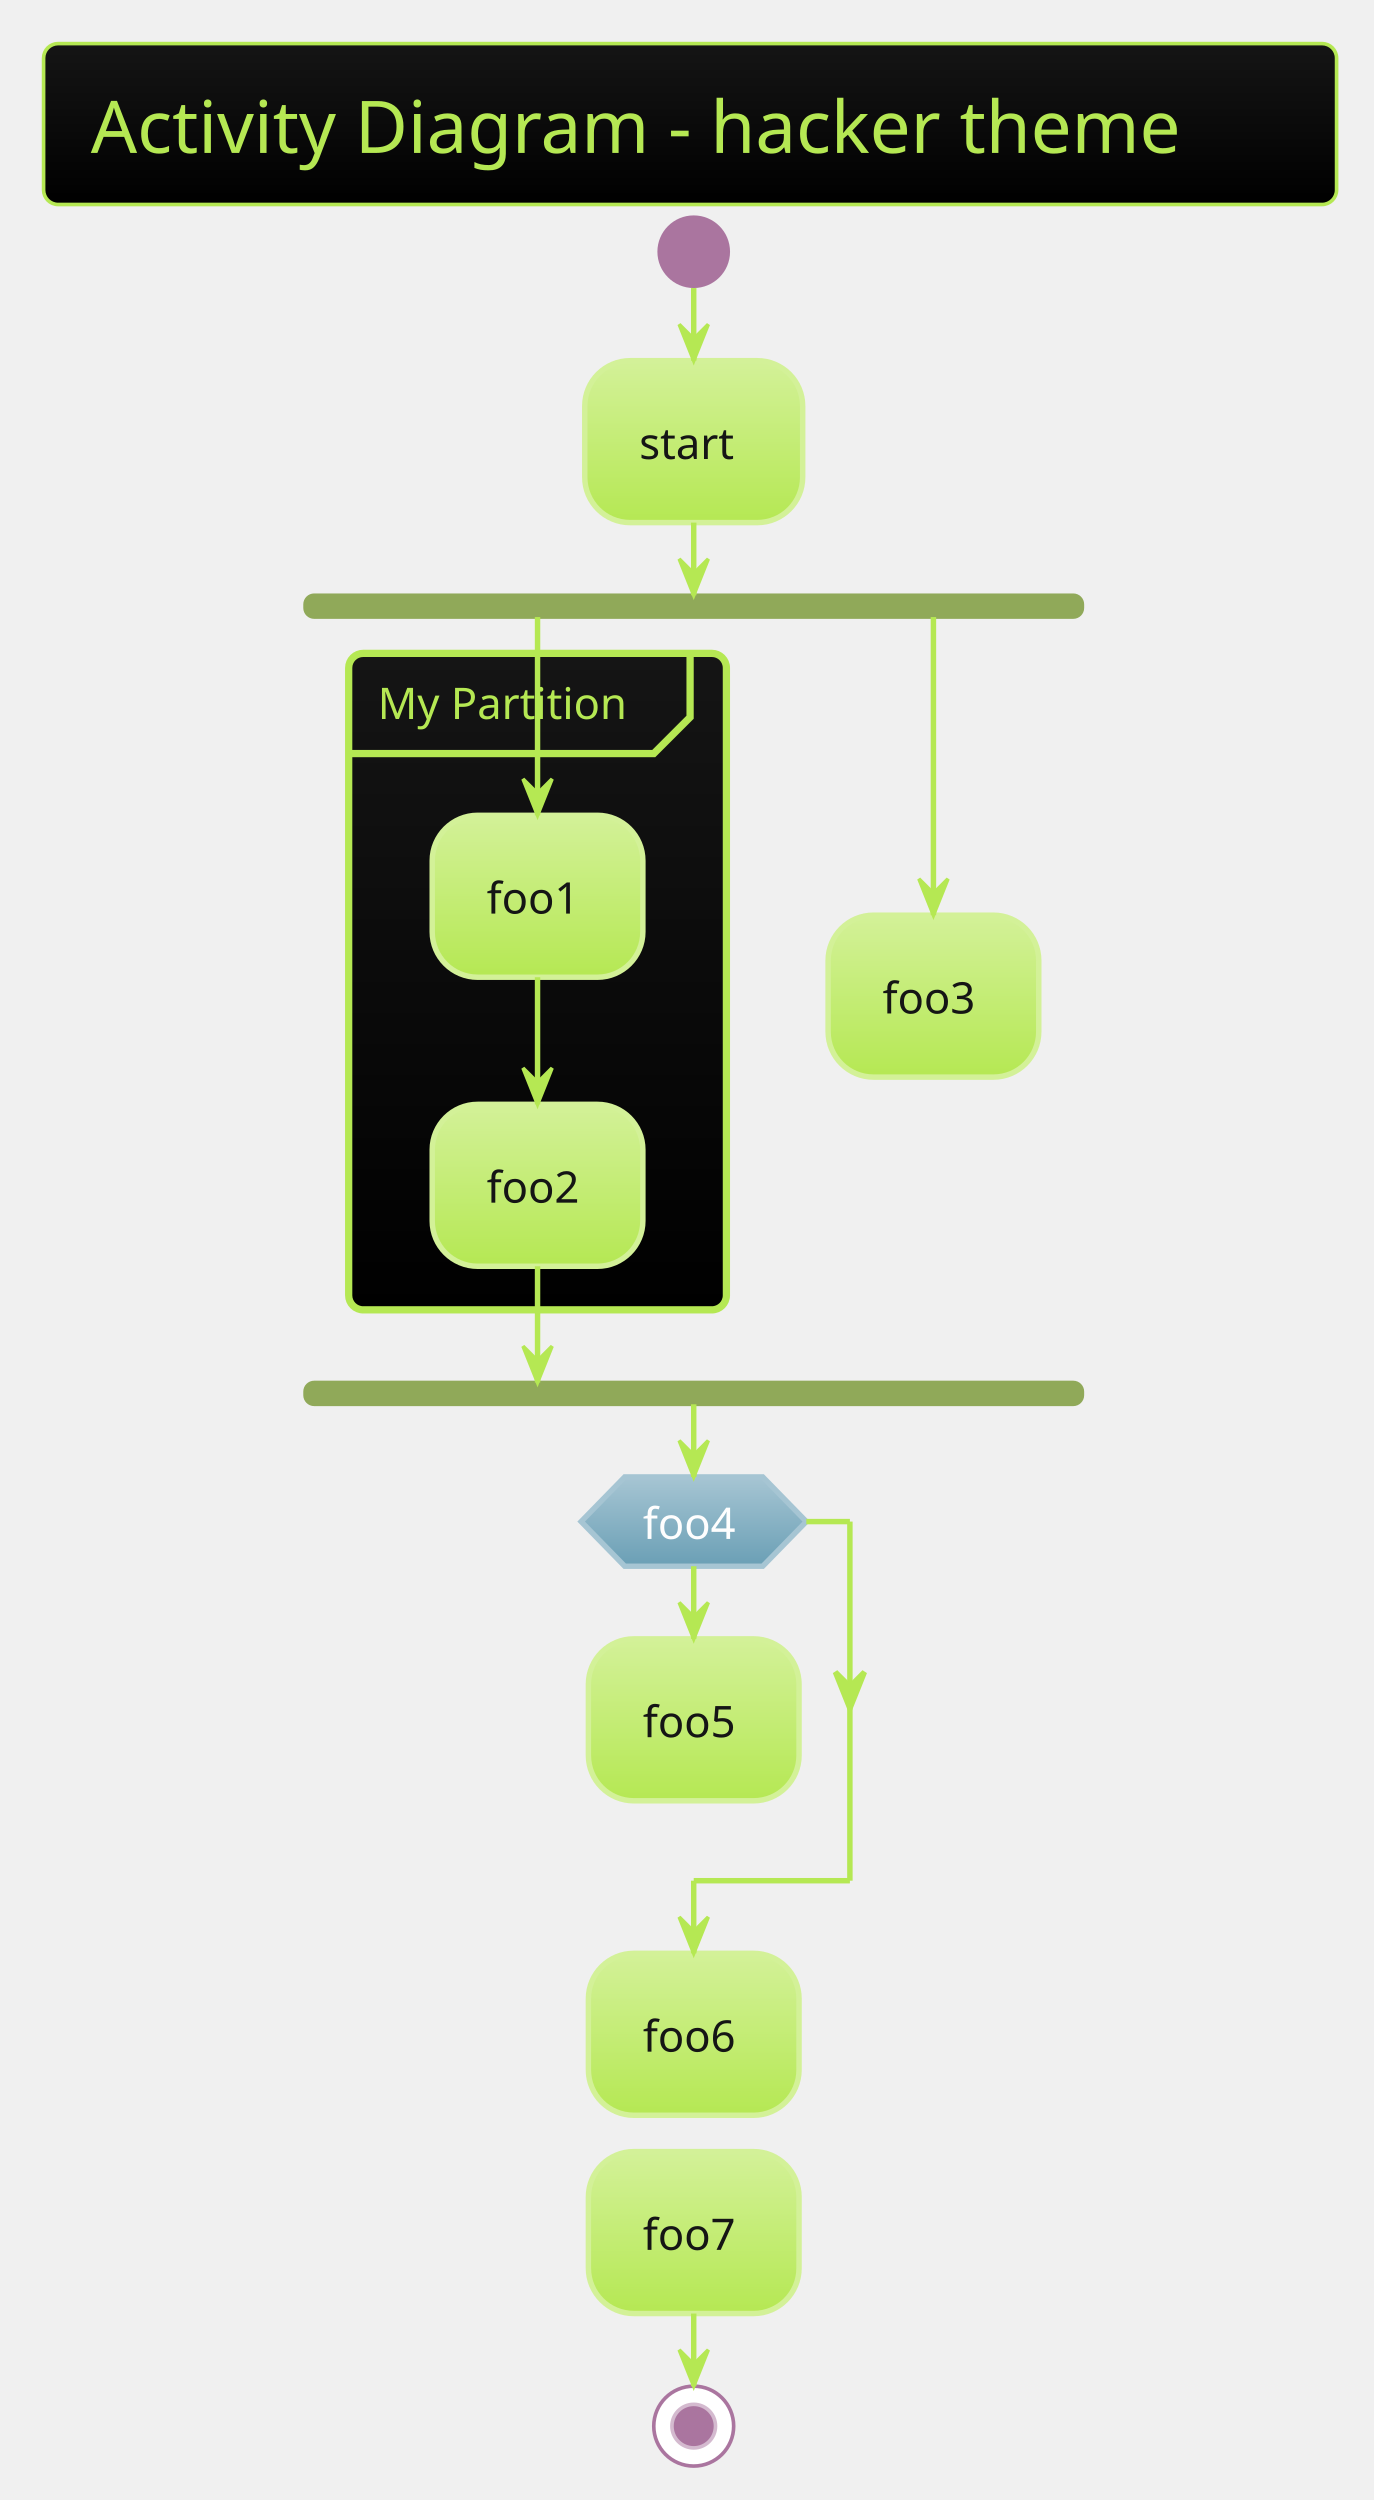
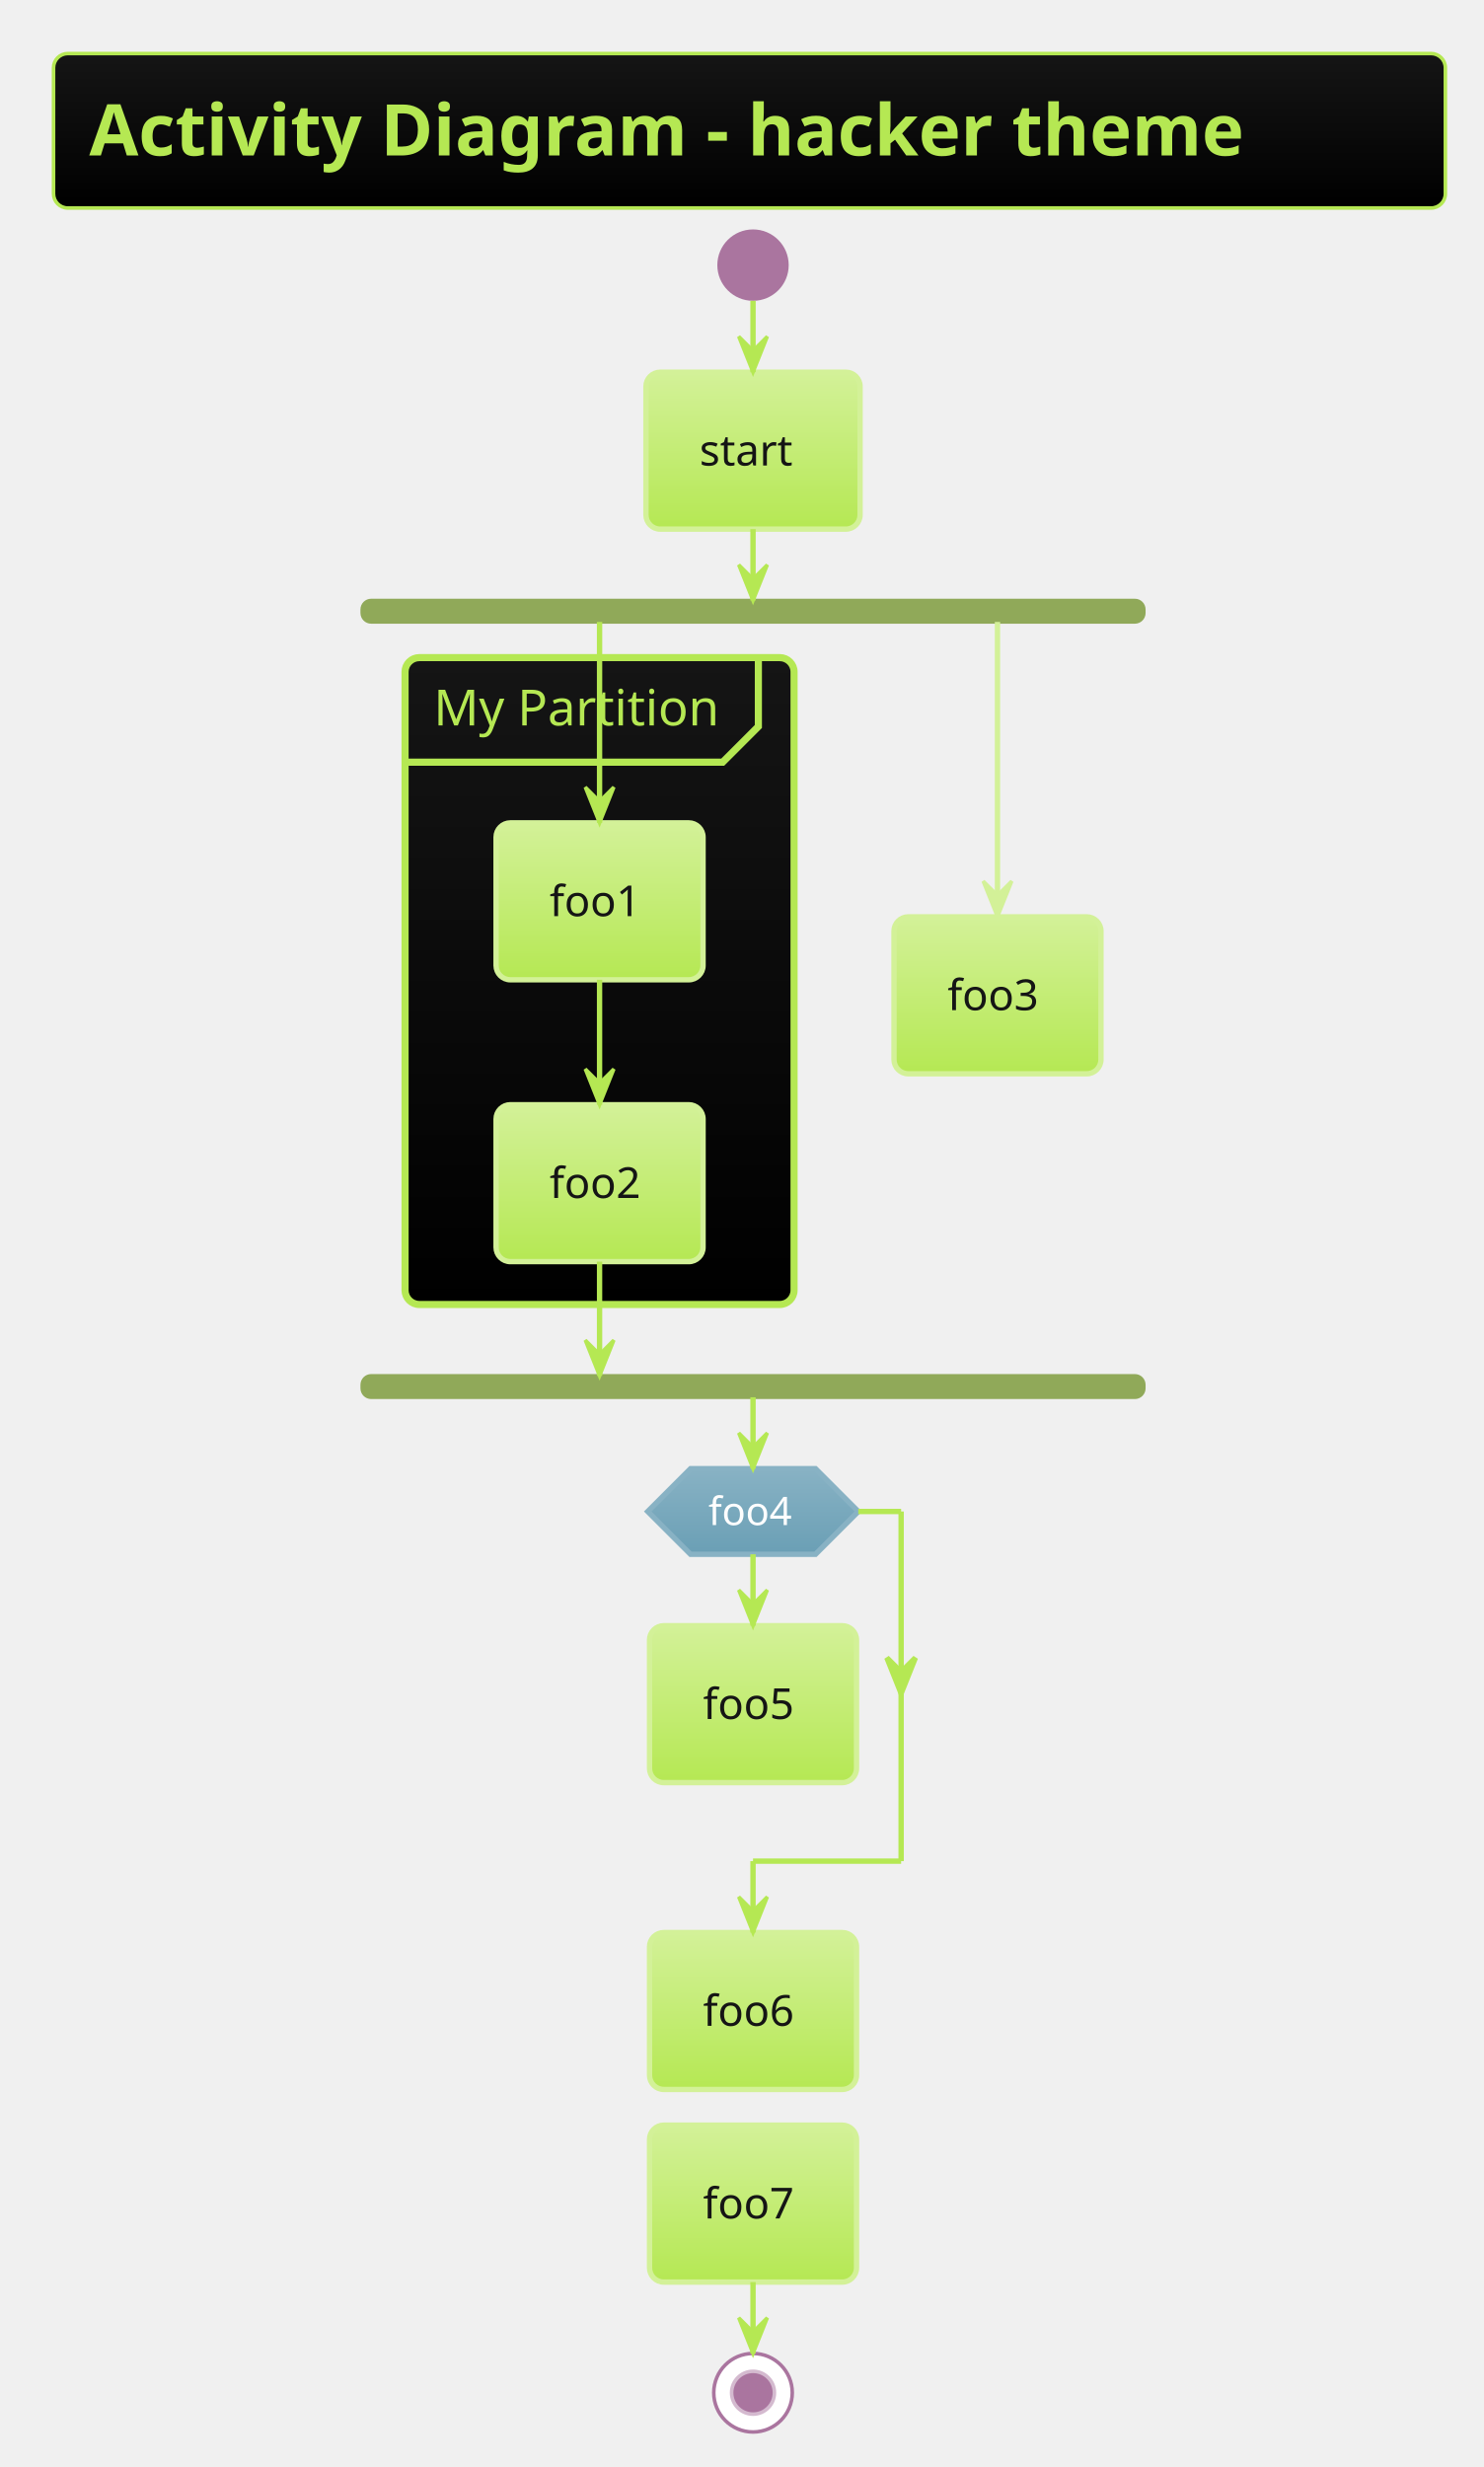
- <svg xmlns="http://www.w3.org/2000/svg" contentScriptType="application/ecmascript" contentStyleType="text/css" height="717.708px" preserveAspectRatio="none" style="width:394px;height:717px;" version="1.1" viewBox="0 0 394 717" width="394.792px" zoomAndPan="magnify">
+ <svg xmlns="http://www.w3.org/2000/svg" contentScriptType="application/ecmascript" contentStyleType="text/css" height="720.833px" preserveAspectRatio="none" style="width:433px;height:720px;" version="1.1" viewBox="0 0 433 720" width="433.333px" zoomAndPan="magnify">
  <defs>
-     <linearGradient id="gdoc9dr80pqbu0" x1="50%" x2="50%" y1="0%" y2="100%">
+     <linearGradient id="gkonl14hdcig30" x1="50%" x2="50%" y1="0%" y2="100%">
      <stop offset="0%" stop-color="#151515" />
      <stop offset="100%" stop-color="#000000" />
    </linearGradient>
-     <linearGradient id="gdoc9dr80pqbu1" x1="50%" x2="50%" y1="0%" y2="100%">
+     <linearGradient id="gkonl14hdcig31" x1="50%" x2="50%" y1="0%" y2="100%">
      <stop offset="0%" stop-color="#D3F198" />
      <stop offset="100%" stop-color="#B5E853" />
    </linearGradient>
-     <linearGradient id="gdoc9dr80pqbu2" x1="50%" x2="50%" y1="0%" y2="100%">
-       <stop offset="0%" stop-color="#A6C5D3" />
+     <linearGradient id="gkonl14hdcig32" x1="50%" x2="50%" y1="0%" y2="100%">
+       <stop offset="0%" stop-color="#88B2C4" />
      <stop offset="100%" stop-color="#6A9FB5" />
    </linearGradient>
  </defs>
  <g>
-     <rect fill="url(#gdoc9dr80pqbu0)" height="46.153" rx="4.167" ry="4.167" style="stroke: #B5E853; stroke-width: 1.042;" width="370.833" x="12.5" y="12.5" />
-     <text fill="#B5E853" font-family="Verdana" font-size="20.833" lengthAdjust="spacingAndGlyphs" textLength="343.75" x="26.042" y="43.862">Activity Diagram - hacker theme</text>
-     <ellipse cx="198.958" cy="72.194" fill="#AA759F" rx="10.417" ry="10.417" style="stroke: none; stroke-width: 1.042;" />
-     <rect fill="url(#gdoc9dr80pqbu1)" height="46.442" rx="13.021" ry="13.021" style="stroke: #D3F198; stroke-width: 1.562;" width="62.5" x="167.708" y="103.444" />
-     <text fill="#151515" font-family="Verdana" font-size="12.5" lengthAdjust="spacingAndGlyphs" textLength="31.25" x="183.333" y="131.637">start</text>
-     <rect fill="#90A959" height="6.25" rx="2.604" ry="2.604" style="stroke: #90A959; stroke-width: 1.042;" width="222.917" x="87.5" y="170.719" />
-     <rect fill="url(#gdoc9dr80pqbu0)" height="188.283" rx="4.167" ry="4.167" style="stroke: #B5E853; stroke-width: 2.083;" width="108.333" x="100" y="187.386" />
-     <path d="M197.917,188.428 L197.917,205.703 L187.5,216.119 L100,216.119 " fill="none" style="stroke: #B5E853; stroke-width: 2.083;" />
-     <text fill="#B5E853" font-family="Verdana" font-size="12.5" lengthAdjust="spacingAndGlyphs" textLength="77.083" x="108.333" y="206.203">My Partition</text>
-     <rect fill="url(#gdoc9dr80pqbu1)" height="46.442" rx="13.021" ry="13.021" style="stroke: #D3F198; stroke-width: 1.562;" width="60.417" x="123.958" y="233.828" />
-     <text fill="#151515" font-family="Verdana" font-size="12.5" lengthAdjust="spacingAndGlyphs" textLength="29.167" x="139.583" y="262.02">foo1</text>
-     <rect fill="url(#gdoc9dr80pqbu1)" height="46.442" rx="13.021" ry="13.021" style="stroke: #D3F198; stroke-width: 1.562;" width="60.417" x="123.958" y="316.728" />
-     <text fill="#151515" font-family="Verdana" font-size="12.5" lengthAdjust="spacingAndGlyphs" textLength="29.167" x="139.583" y="344.92">foo2</text>
-     <rect fill="url(#gdoc9dr80pqbu1)" height="46.442" rx="13.021" ry="13.021" style="stroke: #D3F198; stroke-width: 1.562;" width="60.417" x="237.5" y="262.474" />
-     <text fill="#151515" font-family="Verdana" font-size="12.5" lengthAdjust="spacingAndGlyphs" textLength="29.167" x="253.125" y="290.666">foo3</text>
-     <rect fill="#90A959" height="6.25" rx="2.604" ry="2.604" style="stroke: #90A959; stroke-width: 1.042;" width="222.917" x="87.5" y="396.503" />
-     <rect fill="url(#gdoc9dr80pqbu1)" height="46.442" rx="13.021" ry="13.021" style="stroke: #D3F198; stroke-width: 1.562;" width="60.417" x="168.75" y="470.028" />
-     <text fill="#151515" font-family="Verdana" font-size="12.5" lengthAdjust="spacingAndGlyphs" textLength="29.167" x="184.375" y="498.22">foo5</text>
-     <polygon fill="url(#gdoc9dr80pqbu2)" points="179.167,423.586,218.75,423.586,231.25,436.39,218.75,449.194,179.167,449.194,166.667,436.39,179.167,423.586" style="stroke: #A6C5D3; stroke-width: 1.562;" />
-     <text fill="#FEFEFE" font-family="Verdana" font-size="12.5" lengthAdjust="spacingAndGlyphs" textLength="29.167" x="184.375" y="441.361">foo4</text>
-     <rect fill="url(#gdoc9dr80pqbu1)" height="46.442" rx="13.021" ry="13.021" style="stroke: #D3F198; stroke-width: 1.562;" width="60.417" x="168.75" y="560.219" />
-     <text fill="#151515" font-family="Verdana" font-size="12.5" lengthAdjust="spacingAndGlyphs" textLength="29.167" x="184.375" y="588.412">foo6</text>
-     <rect fill="url(#gdoc9dr80pqbu1)" height="46.442" rx="13.021" ry="13.021" style="stroke: #D3F198; stroke-width: 1.562;" width="60.417" x="168.75" y="617.078" />
-     <text fill="#151515" font-family="Verdana" font-size="12.5" lengthAdjust="spacingAndGlyphs" textLength="29.167" x="184.375" y="645.27">foo7</text>
-     <ellipse cx="198.958" cy="695.811" fill="#FFFFFF" rx="11.458" ry="11.458" style="stroke: #AA759F; stroke-width: 1.042;" />
-     <ellipse cx="198.958" cy="695.811" fill="#AA759F" rx="6.25" ry="6.25" style="stroke: #D4BACF; stroke-width: 1.042;" />
-     <line style="stroke: #B5E853; stroke-width: 1.562;" x1="198.958" x2="198.958" y1="82.611" y2="103.444" />
-     <polygon fill="#B5E853" points="194.792,93.028,198.958,103.444,203.125,93.028,198.958,97.194" style="stroke: #B5E853; stroke-width: 1.042;" />
-     <line style="stroke: #B5E853; stroke-width: 1.562;" x1="154.167" x2="154.167" y1="280.269" y2="316.728" />
-     <polygon fill="#B5E853" points="150,306.311,154.167,316.728,158.333,306.311,154.167,310.478" style="stroke: #B5E853; stroke-width: 1.042;" />
-     <line style="stroke: #B5E853; stroke-width: 1.562;" x1="154.167" x2="154.167" y1="176.969" y2="233.828" />
-     <polygon fill="#B5E853" points="150,223.411,154.167,233.828,158.333,223.411,154.167,227.578" style="stroke: #B5E853; stroke-width: 1.042;" />
-     <line style="stroke: #B5E853; stroke-width: 1.562;" x1="267.708" x2="267.708" y1="176.969" y2="262.474" />
-     <polygon fill="#B5E853" points="263.542,252.057,267.708,262.474,271.875,252.057,267.708,256.224" style="stroke: #B5E853; stroke-width: 1.042;" />
-     <line style="stroke: #B5E853; stroke-width: 1.562;" x1="154.167" x2="154.167" y1="363.169" y2="396.503" />
-     <polygon fill="#B5E853" points="150,386.086,154.167,396.503,158.333,386.086,154.167,390.253" style="stroke: #B5E853; stroke-width: 1.042;" />
-     <line style="stroke: #B5E853; stroke-width: 1.562;" x1="198.958" x2="198.958" y1="149.886" y2="170.719" />
-     <polygon fill="#B5E853" points="194.792,160.303,198.958,170.719,203.125,160.303,198.958,164.469" style="stroke: #B5E853; stroke-width: 1.042;" />
-     <line style="stroke: #B5E853; stroke-width: 1.562;" x1="198.958" x2="198.958" y1="449.194" y2="470.028" />
-     <polygon fill="#B5E853" points="194.792,459.611,198.958,470.028,203.125,459.611,198.958,463.778" style="stroke: #B5E853; stroke-width: 1.042;" />
-     <line style="stroke: #B5E853; stroke-width: 1.562;" x1="231.25" x2="243.75" y1="436.39" y2="436.39" />
-     <polygon fill="#B5E853" points="239.583,479.555,243.75,489.971,247.917,479.555,243.75,483.721" style="stroke: #B5E853; stroke-width: 1.562;" />
-     <line style="stroke: #B5E853; stroke-width: 1.562;" x1="243.75" x2="243.75" y1="436.39" y2="539.386" />
-     <line style="stroke: #B5E853; stroke-width: 1.562;" x1="243.75" x2="198.958" y1="539.386" y2="539.386" />
-     <line style="stroke: #B5E853; stroke-width: 1.562;" x1="198.958" x2="198.958" y1="539.386" y2="560.219" />
-     <polygon fill="#B5E853" points="194.792,549.803,198.958,560.219,203.125,549.803,198.958,553.969" style="stroke: #B5E853; stroke-width: 1.042;" />
-     <line style="stroke: #B5E853; stroke-width: 1.562;" x1="198.958" x2="198.958" y1="402.753" y2="423.586" />
-     <polygon fill="#B5E853" points="194.792,413.169,198.958,423.586,203.125,413.169,198.958,417.336" style="stroke: #B5E853; stroke-width: 1.042;" />
-     <line style="stroke: #B5E853; stroke-width: 1.562;" x1="198.958" x2="198.958" y1="663.519" y2="684.353" />
-     <polygon fill="#B5E853" points="194.792,673.936,198.958,684.353,203.125,673.936,198.958,678.103" style="stroke: #B5E853; stroke-width: 1.042;" />
+     <rect fill="url(#gkonl14hdcig30)" height="45.085" rx="4.167" ry="4.167" style="stroke: #B5E853; stroke-width: 1.042;" width="406.25" x="15.625" y="15.625" />
+     <text fill="#B5E853" font-family="&quot;Verdana&quot;" font-size="20.833" font-weight="bold" lengthAdjust="spacingAndGlyphs" textLength="385.417" x="26.042" y="45.38">Activity Diagram - hacker theme</text>
+     <ellipse cx="219.792" cy="77.376" fill="#AA759F" rx="10.417" ry="10.417" style="stroke: none; stroke-width: 1.042;" />
+     <rect fill="url(#gkonl14hdcig31)" height="45.801" rx="4.167" ry="4.167" style="stroke: #D3F198; stroke-width: 1.562;" width="62.5" x="188.542" y="108.626" />
+     <text fill="#151515" font-family="&quot;Verdana&quot;" font-size="12.5" lengthAdjust="spacingAndGlyphs" textLength="31.25" x="204.167" y="135.854">start</text>
+     <rect fill="#90A959" height="6.25" rx="2.604" ry="2.604" style="stroke: #90A959; stroke-width: 1.042;" width="228.125" x="105.729" y="175.26" />
+     <rect fill="url(#gkonl14hdcig30)" height="188.786" rx="4.167" ry="4.167" style="stroke: #B5E853; stroke-width: 2.083;" width="113.542" x="118.229" y="191.927" />
+     <path d="M221.354,192.969 L221.354,212.028 L210.938,222.445 L118.229,222.445 " fill="none" style="stroke: #B5E853; stroke-width: 2.083;" />
+     <text fill="#B5E853" font-family="&quot;Verdana&quot;" font-size="14.583" lengthAdjust="spacingAndGlyphs" textLength="82.292" x="126.562" y="211.714">My Partition</text>
+     <rect fill="url(#gkonl14hdcig31)" height="45.801" rx="4.167" ry="4.167" style="stroke: #D3F198; stroke-width: 1.562;" width="60.417" x="144.792" y="240.153" />
+     <text fill="#151515" font-family="&quot;Verdana&quot;" font-size="12.5" lengthAdjust="spacingAndGlyphs" textLength="29.167" x="160.417" y="267.381">foo1</text>
+     <rect fill="url(#gkonl14hdcig31)" height="45.801" rx="4.167" ry="4.167" style="stroke: #D3F198; stroke-width: 1.562;" width="60.417" x="144.792" y="322.412" />
+     <text fill="#151515" font-family="&quot;Verdana&quot;" font-size="12.5" lengthAdjust="spacingAndGlyphs" textLength="29.167" x="160.417" y="349.64">foo2</text>
+     <rect fill="url(#gkonl14hdcig31)" height="45.801" rx="4.167" ry="4.167" style="stroke: #D3F198; stroke-width: 1.562;" width="60.417" x="260.938" y="267.586" />
+     <text fill="#151515" font-family="&quot;Verdana&quot;" font-size="12.5" lengthAdjust="spacingAndGlyphs" textLength="29.167" x="276.562" y="294.814">foo3</text>
+     <rect fill="#90A959" height="6.25" rx="2.604" ry="2.604" style="stroke: #90A959; stroke-width: 1.042;" width="228.125" x="105.729" y="401.546" />
+     <rect fill="url(#gkonl14hdcig31)" height="45.801" rx="4.167" ry="4.167" style="stroke: #D3F198; stroke-width: 1.562;" width="60.417" x="189.583" y="474.463" />
+     <text fill="#151515" font-family="&quot;Verdana&quot;" font-size="12.5" lengthAdjust="spacingAndGlyphs" textLength="29.167" x="205.208" y="501.691">foo5</text>
+     <polygon fill="url(#gkonl14hdcig32)" points="201.562,428.63,238.021,428.63,250.521,441.13,238.021,453.63,201.562,453.63,189.062,441.13,201.562,428.63" style="stroke: #88B2C4; stroke-width: 1.562;" />
+     <text fill="#FEFEFE" font-family="&quot;Verdana&quot;" font-size="11.458" lengthAdjust="spacingAndGlyphs" textLength="26.042" x="206.771" y="445.096">foo4</text>
+     <rect fill="url(#gkonl14hdcig31)" height="45.801" rx="4.167" ry="4.167" style="stroke: #D3F198; stroke-width: 1.562;" width="60.417" x="189.583" y="564.014" />
+     <text fill="#151515" font-family="&quot;Verdana&quot;" font-size="12.5" lengthAdjust="spacingAndGlyphs" textLength="29.167" x="205.208" y="591.241">foo6</text>
+     <rect fill="url(#gkonl14hdcig31)" height="45.801" rx="4.167" ry="4.167" style="stroke: #D3F198; stroke-width: 1.562;" width="60.417" x="189.583" y="620.231" />
+     <text fill="#151515" font-family="&quot;Verdana&quot;" font-size="12.5" lengthAdjust="spacingAndGlyphs" textLength="29.167" x="205.208" y="647.459">foo7</text>
+     <ellipse cx="219.792" cy="698.324" fill="#FFFFFF" rx="11.458" ry="11.458" style="stroke: #AA759F; stroke-width: 1.042;" />
+     <ellipse cx="219.792" cy="698.324" fill="#AA759F" rx="6.25" ry="6.25" style="stroke: #D4BACF; stroke-width: 1.042;" />
+     <line style="stroke: #B5E853; stroke-width: 1.562;" x1="219.792" x2="219.792" y1="87.793" y2="108.626" />
+     <polygon fill="#B5E853" points="215.625,98.21,219.792,108.626,223.958,98.21,219.792,102.376" style="stroke: #B5E853; stroke-width: 1.042;" />
+     <line style="stroke: #B5E853; stroke-width: 1.562;" x1="175" x2="175" y1="285.954" y2="322.412" />
+     <polygon fill="#B5E853" points="170.833,311.995,175,322.412,179.167,311.995,175,316.162" style="stroke: #B5E853; stroke-width: 1.042;" />
+     <line style="stroke: #B5E853; stroke-width: 1.562;" x1="175" x2="175" y1="181.51" y2="240.153" />
+     <polygon fill="#B5E853" points="170.833,229.736,175,240.153,179.167,229.736,175,233.903" style="stroke: #B5E853; stroke-width: 1.042;" />
+     <line style="stroke: #D3F198; stroke-width: 1.562;" x1="291.146" x2="291.146" y1="181.51" y2="267.586" />
+     <polygon fill="#D3F198" points="286.979,257.17,291.146,267.586,295.312,257.17,291.146,261.336" style="stroke: #D3F198; stroke-width: 1.042;" />
+     <line style="stroke: #B5E853; stroke-width: 1.562;" x1="175" x2="175" y1="368.213" y2="401.546" />
+     <polygon fill="#B5E853" points="170.833,391.13,175,401.546,179.167,391.13,175,395.296" style="stroke: #B5E853; stroke-width: 1.042;" />
+     <line style="stroke: #B5E853; stroke-width: 1.562;" x1="219.792" x2="219.792" y1="154.427" y2="175.26" />
+     <polygon fill="#B5E853" points="215.625,164.844,219.792,175.26,223.958,164.844,219.792,169.01" style="stroke: #B5E853; stroke-width: 1.042;" />
+     <line style="stroke: #B5E853; stroke-width: 1.562;" x1="219.792" x2="219.792" y1="453.63" y2="474.463" />
+     <polygon fill="#B5E853" points="215.625,464.046,219.792,474.463,223.958,464.046,219.792,468.213" style="stroke: #B5E853; stroke-width: 1.042;" />
+     <line style="stroke: #B5E853; stroke-width: 1.562;" x1="250.521" x2="263.021" y1="441.13" y2="441.13" />
+     <polygon fill="#B5E853" points="258.854,483.822,263.021,494.238,267.188,483.822,263.021,487.988" style="stroke: #B5E853; stroke-width: 1.562;" />
+     <line style="stroke: #B5E853; stroke-width: 1.562;" x1="263.021" x2="263.021" y1="441.13" y2="543.18" />
+     <line style="stroke: #B5E853; stroke-width: 1.562;" x1="263.021" x2="219.792" y1="543.18" y2="543.18" />
+     <line style="stroke: #B5E853; stroke-width: 1.562;" x1="219.792" x2="219.792" y1="543.18" y2="564.014" />
+     <polygon fill="#B5E853" points="215.625,553.597,219.792,564.014,223.958,553.597,219.792,557.764" style="stroke: #B5E853; stroke-width: 1.042;" />
+     <line style="stroke: #B5E853; stroke-width: 1.562;" x1="219.792" x2="219.792" y1="407.796" y2="428.63" />
+     <polygon fill="#B5E853" points="215.625,418.213,219.792,428.63,223.958,418.213,219.792,422.38" style="stroke: #B5E853; stroke-width: 1.042;" />
+     <line style="stroke: #B5E853; stroke-width: 1.562;" x1="219.792" x2="219.792" y1="666.032" y2="686.865" />
+     <polygon fill="#B5E853" points="215.625,676.449,219.792,686.865,223.958,676.449,219.792,680.615" style="stroke: #B5E853; stroke-width: 1.042;" />
  </g>
</svg>
